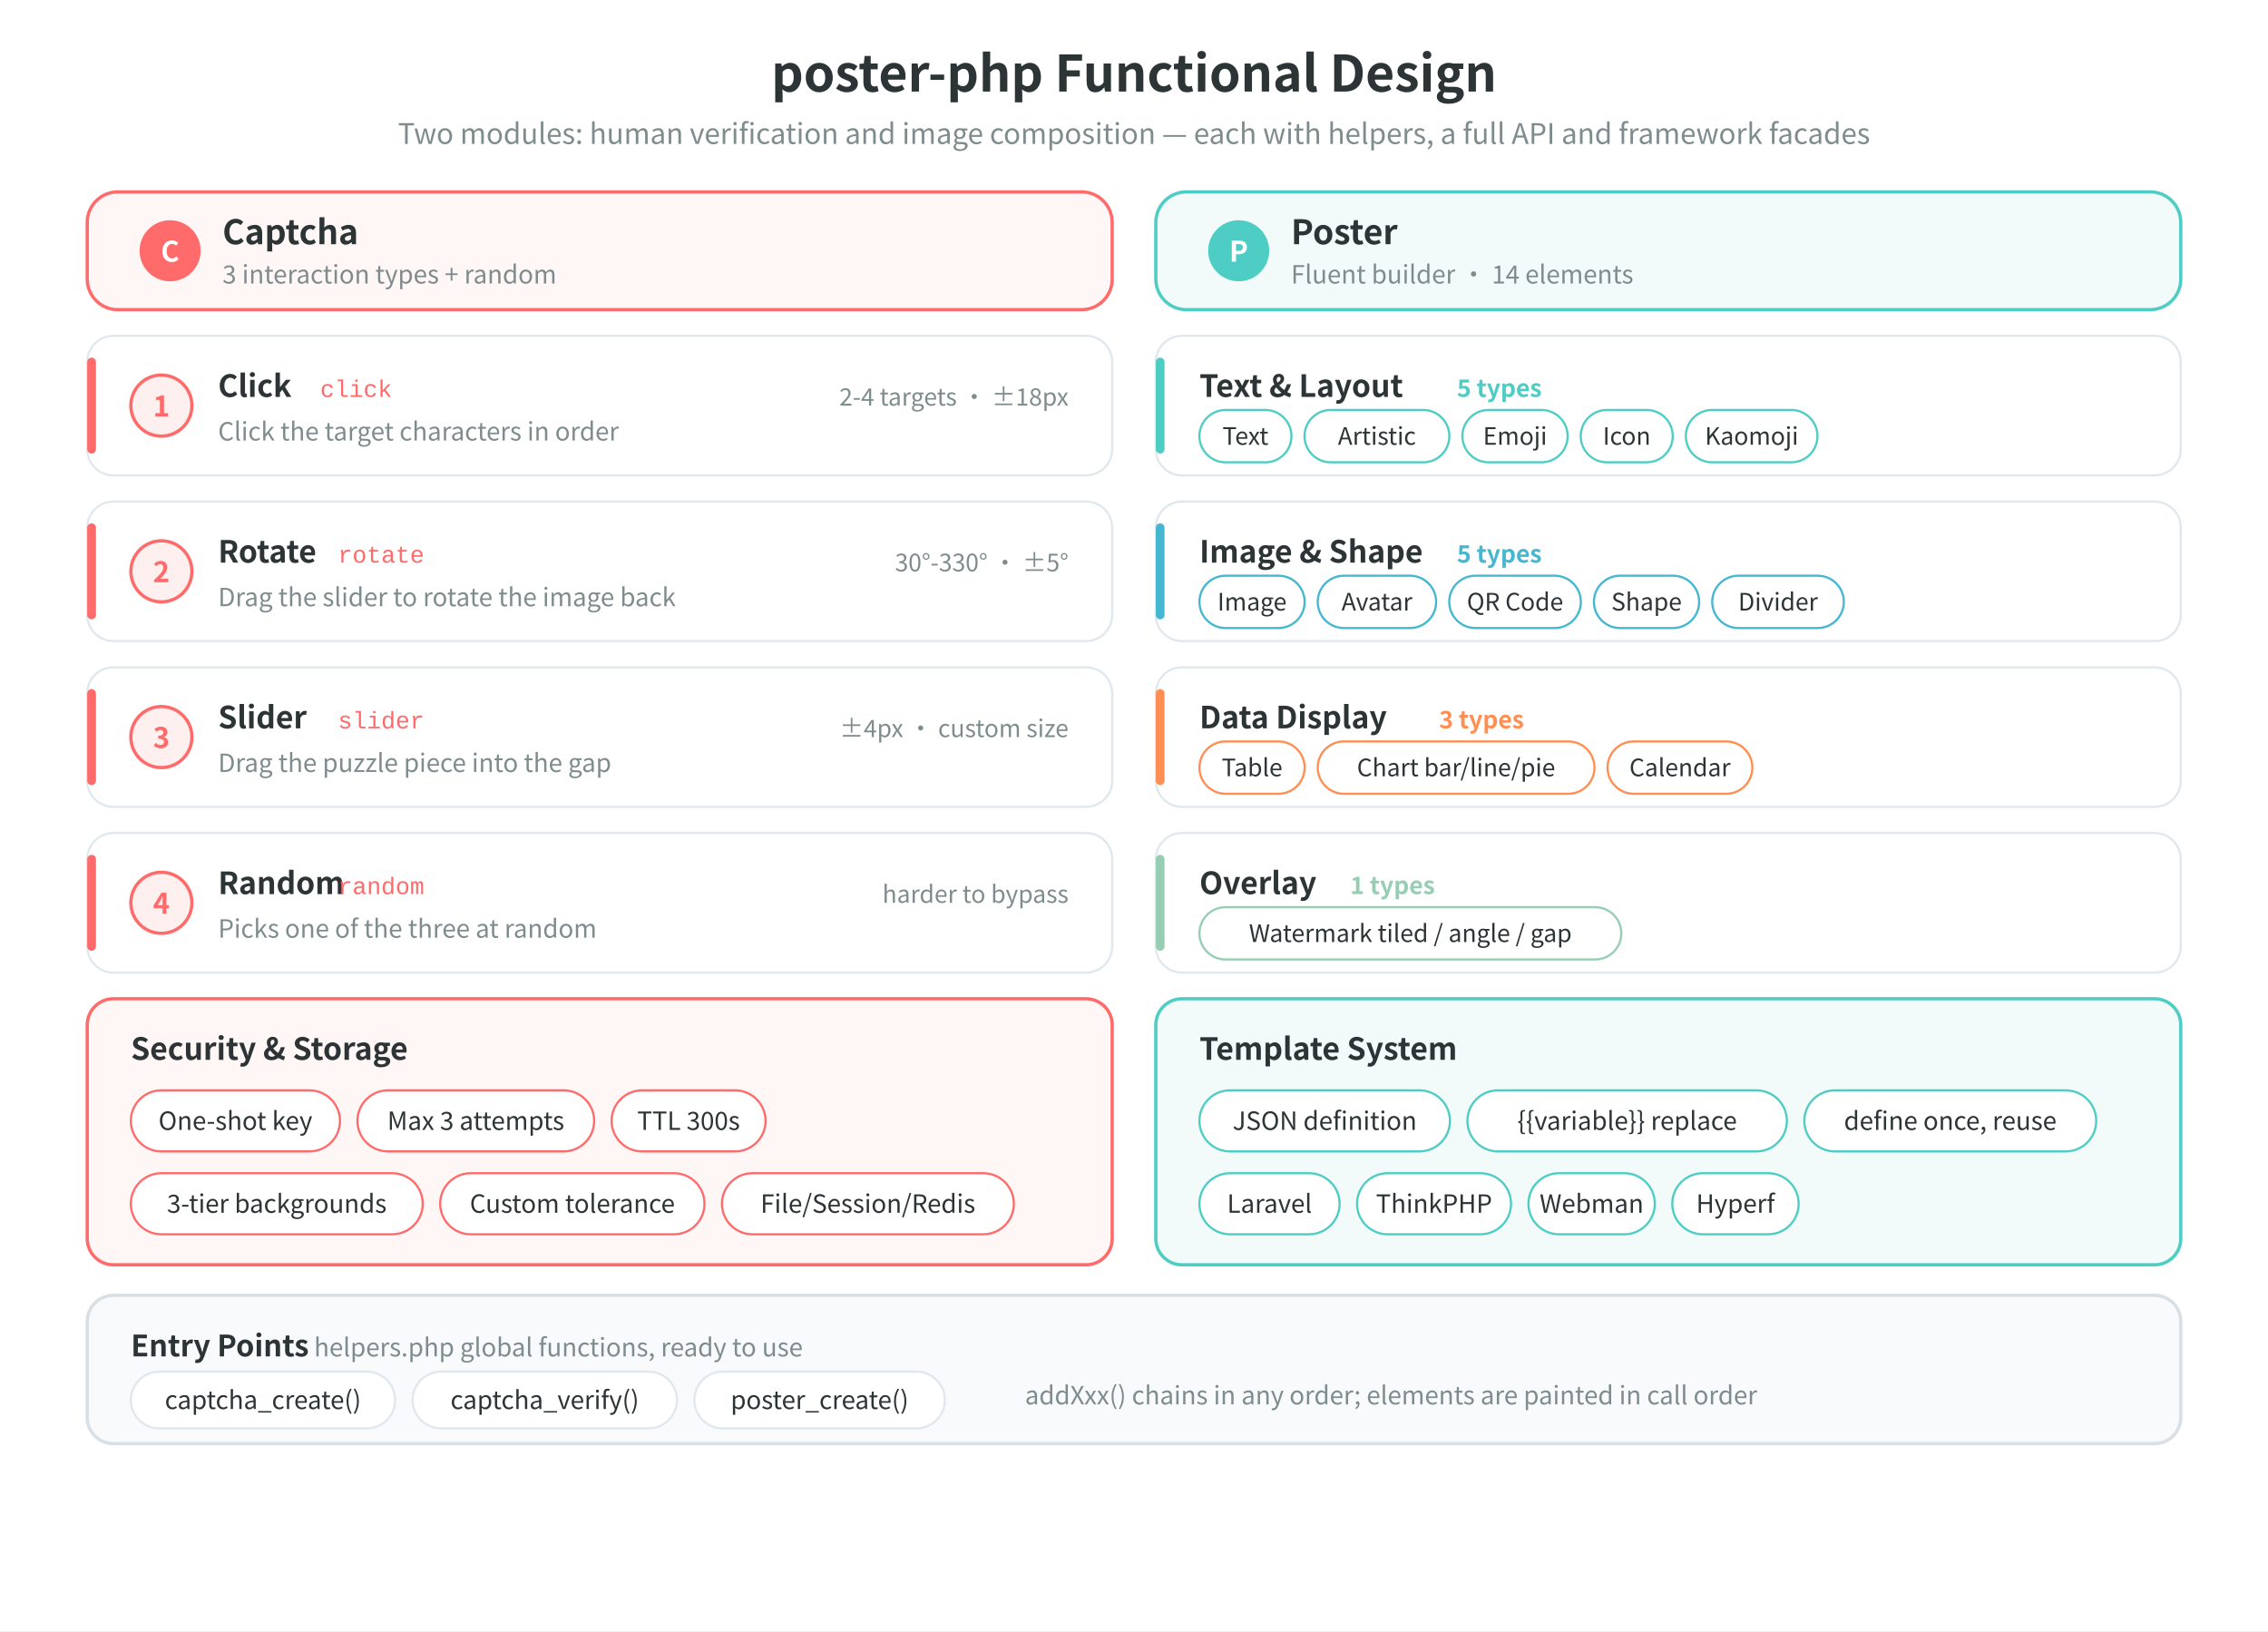
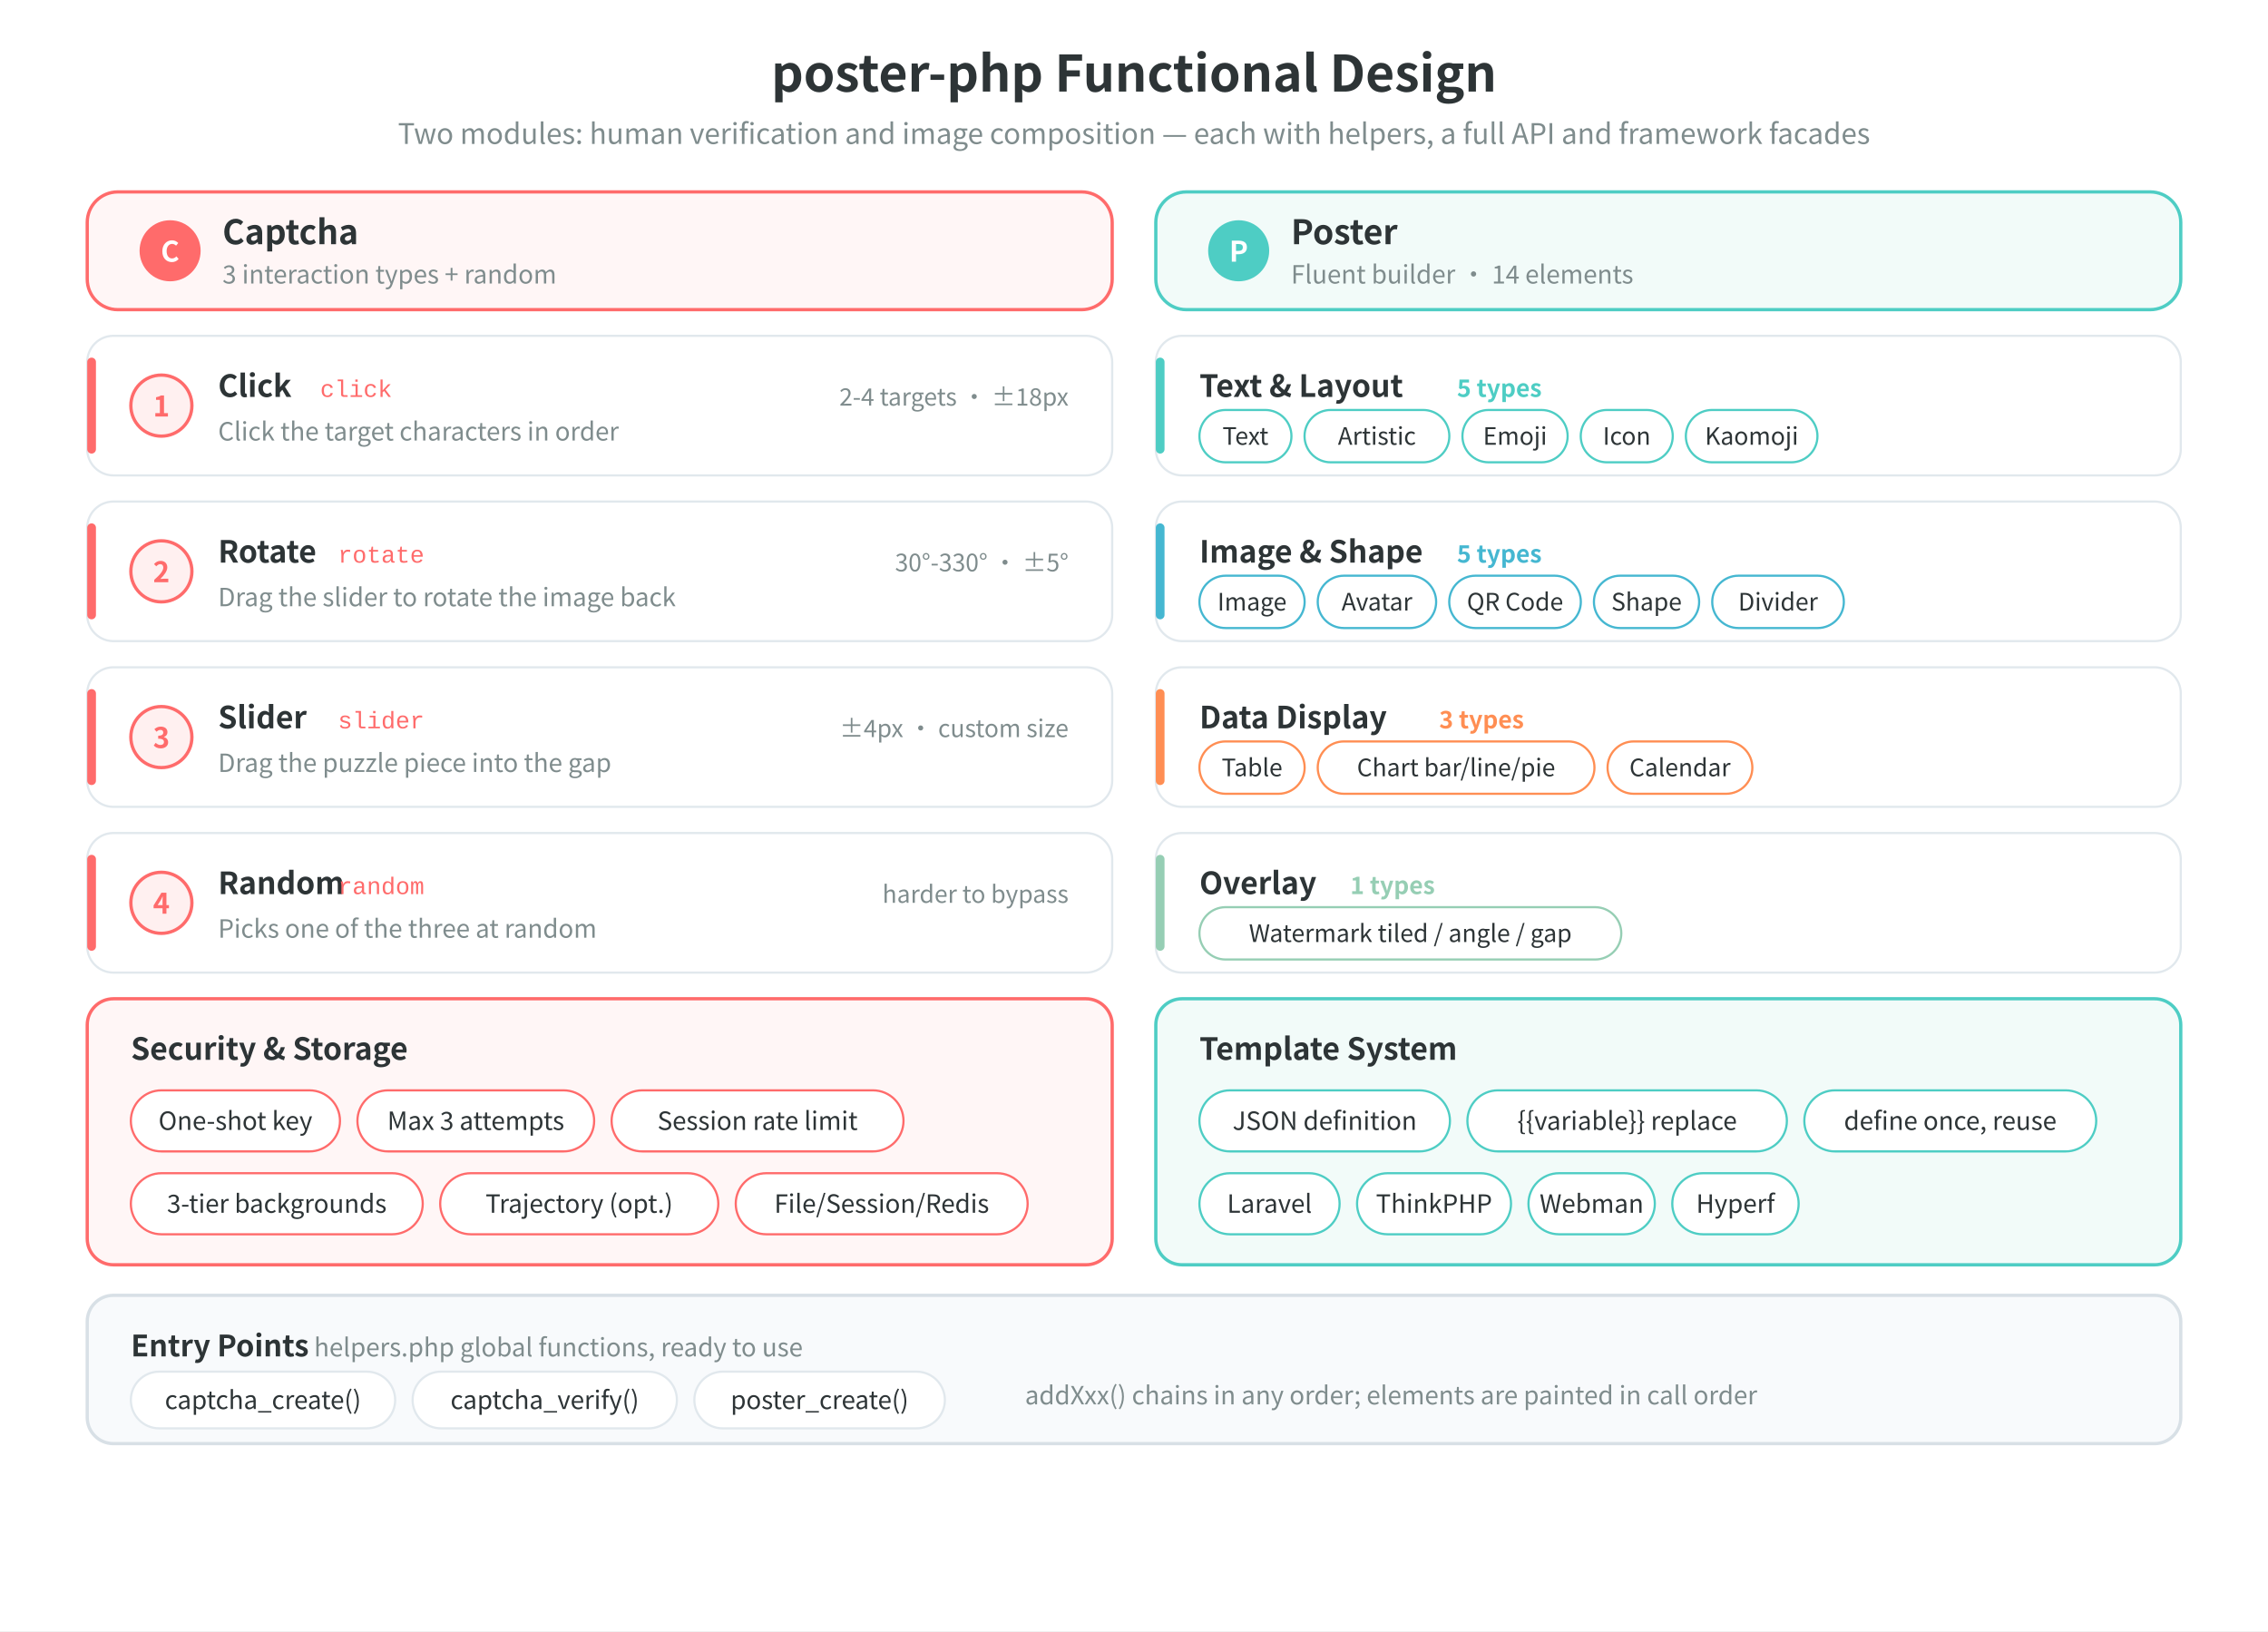
<svg xmlns="http://www.w3.org/2000/svg" viewBox="0 0 1040 748" width="1040" height="748" font-family="-apple-system,BlinkMacSystemFont,'Segoe UI','PingFang SC','Hiragino Sans GB','Microsoft YaHei','Noto Sans CJK SC',sans-serif" role="img" aria-label="poster-php Functional Design">
  <defs>
    <marker id="arrow" viewBox="0 0 10 10" refX="9" refY="5" markerWidth="6" markerHeight="6" orient="auto">
      <path d="M0 0L10 5L0 10Z" fill="#B2BEC3" />
    </marker>
  </defs>
  <rect width="1040" height="748" fill="#FFFFFF" />
  <text x="520" y="42" font-size="23" fill="#2D3436" font-weight="700" text-anchor="middle">poster-php Functional Design</text>
  <text x="520" y="66" font-size="13" fill="#7F8C8D" text-anchor="middle">Two modules: human verification and image composition — each with helpers, a full API and framework facades</text>
  <rect x="40" y="88" width="470" height="54" rx="14" fill="#FFF6F6" stroke="#FF6B6B" stroke-width="1.5" />
  <circle cx="78" cy="115" r="14" fill="#FF6B6B" />
  <text x="78" y="120" font-size="13" fill="#FFFFFF" font-weight="700" text-anchor="middle">C</text>
  <text x="102" y="112" font-size="15.5" fill="#2D3436" font-weight="700">Captcha</text>
  <text x="102" y="130" font-size="11.5" fill="#7F8C8D">3 interaction types + random</text>
  <rect x="530" y="88" width="470" height="54" rx="14" fill="#F2FBF9" stroke="#4ECDC4" stroke-width="1.5" />
  <circle cx="568" cy="115" r="14" fill="#4ECDC4" />
  <text x="568" y="120" font-size="13" fill="#FFFFFF" font-weight="700" text-anchor="middle">P</text>
  <text x="592" y="112" font-size="15.5" fill="#2D3436" font-weight="700">Poster</text>
  <text x="592" y="130" font-size="11.5" fill="#7F8C8D">Fluent builder · 14 elements</text>
  <rect x="40" y="154" width="470" height="64" rx="12" fill="#FFFFFF" stroke="#E1E8ED" stroke-width="1" />
  <rect x="40" y="164" width="4" height="44" rx="2" fill="#FF6B6B" />
  <circle cx="74" cy="186" r="14" fill="#FFF0F0" stroke="#FF6B6B" stroke-width="1.5" />
  <text x="74" y="191" font-size="13" fill="#FF6B6B" font-weight="700" text-anchor="middle">1</text>
  <text x="100" y="182" font-size="14" fill="#2D3436" font-weight="600">Click</text>
  <text x="146.81" y="182" font-size="11" fill="#FF6B6B" font-family="'SFMono-Regular',Consolas,'Liberation Mono',Menlo,monospace">click</text>
  <text x="100" y="202" font-size="11.5" fill="#7F8C8D">Click the target characters in order</text>
  <text x="490" y="186" font-size="11" fill="#7F8C8D" text-anchor="end">2-4 targets · ±18px</text>
  <rect x="40" y="230" width="470" height="64" rx="12" fill="#FFFFFF" stroke="#E1E8ED" stroke-width="1" />
  <rect x="40" y="240" width="4" height="44" rx="2" fill="#FF6B6B" />
  <circle cx="74" cy="262" r="14" fill="#FFF0F0" stroke="#FF6B6B" stroke-width="1.5" />
  <text x="74" y="267" font-size="13" fill="#FF6B6B" font-weight="700" text-anchor="middle">2</text>
  <text x="100" y="258" font-size="14" fill="#2D3436" font-weight="600">Rotate</text>
  <text x="154.97" y="258" font-size="11" fill="#FF6B6B" font-family="'SFMono-Regular',Consolas,'Liberation Mono',Menlo,monospace">rotate</text>
  <text x="100" y="278" font-size="11.5" fill="#7F8C8D">Drag the slider to rotate the image back</text>
  <text x="490" y="262" font-size="11" fill="#7F8C8D" text-anchor="end">30°-330° · ±5°</text>
  <rect x="40" y="306" width="470" height="64" rx="12" fill="#FFFFFF" stroke="#E1E8ED" stroke-width="1" />
  <rect x="40" y="316" width="4" height="44" rx="2" fill="#FF6B6B" />
  <circle cx="74" cy="338" r="14" fill="#FFF0F0" stroke="#FF6B6B" stroke-width="1.5" />
  <text x="74" y="343" font-size="13" fill="#FF6B6B" font-weight="700" text-anchor="middle">3</text>
  <text x="100" y="334" font-size="14" fill="#2D3436" font-weight="600">Slider</text>
  <text x="154.97" y="334" font-size="11" fill="#FF6B6B" font-family="'SFMono-Regular',Consolas,'Liberation Mono',Menlo,monospace">slider</text>
  <text x="100" y="354" font-size="11.5" fill="#7F8C8D">Drag the puzzle piece into the gap</text>
  <text x="490" y="338" font-size="11" fill="#7F8C8D" text-anchor="end">±4px · custom size</text>
  <rect x="40" y="382" width="470" height="64" rx="12" fill="#FFFFFF" stroke="#E1E8ED" stroke-width="1" />
  <rect x="40" y="392" width="4" height="44" rx="2" fill="#FF6B6B" />
  <circle cx="74" cy="414" r="14" fill="#FFF0F0" stroke="#FF6B6B" stroke-width="1.5" />
  <text x="74" y="419" font-size="13" fill="#FF6B6B" font-weight="700" text-anchor="middle">4</text>
  <text x="100" y="410" font-size="14" fill="#2D3436" font-weight="600">Random</text>
  <text x="154.97" y="410" font-size="11" fill="#FF6B6B" font-family="'SFMono-Regular',Consolas,'Liberation Mono',Menlo,monospace">random</text>
  <text x="100" y="430" font-size="11.5" fill="#7F8C8D">Picks one of the three at random</text>
  <text x="490" y="414" font-size="11" fill="#7F8C8D" text-anchor="end">harder to bypass</text>
  <rect x="40" y="458" width="470" height="122" rx="12" fill="#FFF6F6" stroke="#FF6B6B" stroke-width="1.5" />
  <text x="60" y="486" font-size="14" fill="#2D3436" font-weight="700">Security &amp; Storage</text>
  <rect x="60" y="500" width="95.9" height="28" rx="14" fill="#FFFFFF" stroke="#FF6B6B" stroke-width="1" />
  <text x="107.95" y="518.14" font-size="11.5" fill="#2D3436" text-anchor="middle">One-shot key</text>
  <rect x="163.9" y="500" width="108.55" height="28" rx="14" fill="#FFFFFF" stroke="#FF6B6B" stroke-width="1" />
  <text x="218.18" y="518.14" font-size="11.5" fill="#2D3436" text-anchor="middle">Max 3 attempts</text>
-   <rect x="280.45" y="500" width="70.6" height="28" rx="14" fill="#FFFFFF" stroke="#FF6B6B" stroke-width="1" />
-   <text x="315.75" y="518.14" font-size="11.5" fill="#2D3436" text-anchor="middle">TTL 300s</text>
+   <rect x="280.45" y="500" width="133.85" height="28" rx="14" fill="#FFFFFF" stroke="#FF6B6B" stroke-width="1" />
+   <text x="347.38" y="518.14" font-size="11.5" fill="#2D3436" text-anchor="middle">Session rate limit</text>
  <rect x="60" y="538" width="133.85" height="28" rx="14" fill="#FFFFFF" stroke="#FF6B6B" stroke-width="1" />
  <text x="126.93" y="556.14" font-size="11.5" fill="#2D3436" text-anchor="middle">3-tier backgrounds</text>
-   <rect x="201.85" y="538" width="121.2" height="28" rx="14" fill="#FFFFFF" stroke="#FF6B6B" stroke-width="1" />
-   <text x="262.45" y="556.14" font-size="11.5" fill="#2D3436" text-anchor="middle">Custom tolerance</text>
-   <rect x="331.05" y="538" width="133.85" height="28" rx="14" fill="#FFFFFF" stroke="#FF6B6B" stroke-width="1" />
-   <text x="397.98" y="556.14" font-size="11.5" fill="#2D3436" text-anchor="middle">File/Session/Redis</text>
+   <rect x="201.85" y="538" width="127.53" height="28" rx="14" fill="#FFFFFF" stroke="#FF6B6B" stroke-width="1" />
+   <text x="265.61" y="556.14" font-size="11.5" fill="#2D3436" text-anchor="middle">Trajectory (opt.)</text>
+   <rect x="337.38" y="538" width="133.85" height="28" rx="14" fill="#FFFFFF" stroke="#FF6B6B" stroke-width="1" />
+   <text x="404.3" y="556.14" font-size="11.5" fill="#2D3436" text-anchor="middle">File/Session/Redis</text>
  <rect x="530" y="154" width="470" height="64" rx="12" fill="#FFFFFF" stroke="#E1E8ED" stroke-width="1" />
  <rect x="530" y="164" width="4" height="44" rx="2" fill="#4ECDC4" />
  <text x="550" y="182" font-size="14" fill="#2D3436" font-weight="600">Text &amp; Layout</text>
  <text x="668.11" y="182" font-size="11" fill="#4ECDC4" font-weight="700">5 types</text>
  <rect x="550" y="188" width="42.2" height="24" rx="12" fill="#FFFFFF" stroke="#4ECDC4" stroke-width="1" />
  <text x="571.1" y="203.96" font-size="11" fill="#2D3436" text-anchor="middle">Text</text>
  <rect x="598.2" y="188" width="66.4" height="24" rx="12" fill="#FFFFFF" stroke="#4ECDC4" stroke-width="1" />
  <text x="631.4" y="203.96" font-size="11" fill="#2D3436" text-anchor="middle">Artistic</text>
  <rect x="670.6" y="188" width="48.25" height="24" rx="12" fill="#FFFFFF" stroke="#4ECDC4" stroke-width="1" />
  <text x="694.73" y="203.96" font-size="11" fill="#2D3436" text-anchor="middle">Emoji</text>
  <rect x="724.85" y="188" width="42.2" height="24" rx="12" fill="#FFFFFF" stroke="#4ECDC4" stroke-width="1" />
  <text x="745.95" y="203.96" font-size="11" fill="#2D3436" text-anchor="middle">Icon</text>
  <rect x="773.05" y="188" width="60.35" height="24" rx="12" fill="#FFFFFF" stroke="#4ECDC4" stroke-width="1" />
  <text x="803.23" y="203.96" font-size="11" fill="#2D3436" text-anchor="middle">Kaomoji</text>
  <rect x="530" y="230" width="470" height="64" rx="12" fill="#FFFFFF" stroke="#E1E8ED" stroke-width="1" />
  <rect x="530" y="240" width="4" height="44" rx="2" fill="#45B7D1" />
  <text x="550" y="258" font-size="14" fill="#2D3436" font-weight="600">Image &amp; Shape</text>
  <text x="668.11" y="258" font-size="11" fill="#45B7D1" font-weight="700">5 types</text>
  <rect x="550" y="264" width="48.25" height="24" rx="12" fill="#FFFFFF" stroke="#45B7D1" stroke-width="1" />
  <text x="574.13" y="279.96" font-size="11" fill="#2D3436" text-anchor="middle">Image</text>
  <rect x="604.25" y="264" width="54.3" height="24" rx="12" fill="#FFFFFF" stroke="#45B7D1" stroke-width="1" />
  <text x="631.4" y="279.96" font-size="11" fill="#2D3436" text-anchor="middle">Avatar</text>
  <rect x="664.55" y="264" width="60.35" height="24" rx="12" fill="#FFFFFF" stroke="#45B7D1" stroke-width="1" />
  <text x="694.73" y="279.96" font-size="11" fill="#2D3436" text-anchor="middle">QR Code</text>
  <rect x="730.9" y="264" width="48.25" height="24" rx="12" fill="#FFFFFF" stroke="#45B7D1" stroke-width="1" />
  <text x="755.03" y="279.96" font-size="11" fill="#2D3436" text-anchor="middle">Shape</text>
  <rect x="785.15" y="264" width="60.35" height="24" rx="12" fill="#FFFFFF" stroke="#45B7D1" stroke-width="1" />
  <text x="815.33" y="279.96" font-size="11" fill="#2D3436" text-anchor="middle">Divider</text>
  <rect x="530" y="306" width="470" height="64" rx="12" fill="#FFFFFF" stroke="#E1E8ED" stroke-width="1" />
  <rect x="530" y="316" width="4" height="44" rx="2" fill="#FF8E53" />
  <text x="550" y="334" font-size="14" fill="#2D3436" font-weight="600">Data Display</text>
  <text x="659.94" y="334" font-size="11" fill="#FF8E53" font-weight="700">3 types</text>
  <rect x="550" y="340" width="48.25" height="24" rx="12" fill="#FFFFFF" stroke="#FF8E53" stroke-width="1" />
  <text x="574.13" y="355.96" font-size="11" fill="#2D3436" text-anchor="middle">Table</text>
  <rect x="604.25" y="340" width="126.9" height="24" rx="12" fill="#FFFFFF" stroke="#FF8E53" stroke-width="1" />
  <text x="667.7" y="355.96" font-size="11" fill="#2D3436" text-anchor="middle">Chart bar/line/pie</text>
  <rect x="737.15" y="340" width="66.4" height="24" rx="12" fill="#FFFFFF" stroke="#FF8E53" stroke-width="1" />
  <text x="770.35" y="355.96" font-size="11" fill="#2D3436" text-anchor="middle">Calendar</text>
  <rect x="530" y="382" width="470" height="64" rx="12" fill="#FFFFFF" stroke="#E1E8ED" stroke-width="1" />
  <rect x="530" y="392" width="4" height="44" rx="2" fill="#96CEB4" />
  <text x="550" y="410" font-size="14" fill="#2D3436" font-weight="600">Overlay</text>
  <text x="619.13" y="410" font-size="11" fill="#96CEB4" font-weight="700">1 types</text>
  <rect x="550" y="416" width="193.45" height="24" rx="12" fill="#FFFFFF" stroke="#96CEB4" stroke-width="1" />
  <text x="646.73" y="431.96" font-size="11" fill="#2D3436" text-anchor="middle">Watermark tiled / angle / gap</text>
  <rect x="530" y="458" width="470" height="122" rx="12" fill="#F2FBF9" stroke="#4ECDC4" stroke-width="1.5" />
  <text x="550" y="486" font-size="14" fill="#2D3436" font-weight="700">Template System</text>
  <rect x="550" y="500" width="114.88" height="28" rx="14" fill="#FFFFFF" stroke="#4ECDC4" stroke-width="1" />
  <text x="607.44" y="518.14" font-size="11.5" fill="#2D3436" text-anchor="middle">JSON definition</text>
  <rect x="672.88" y="500" width="146.5" height="28" rx="14" fill="#FFFFFF" stroke="#4ECDC4" stroke-width="1" />
  <text x="746.13" y="518.14" font-size="11.5" fill="#2D3436" text-anchor="middle">{{variable}} replace</text>
  <rect x="827.38" y="500" width="133.85" height="28" rx="14" fill="#FFFFFF" stroke="#4ECDC4" stroke-width="1" />
  <text x="894.3" y="518.14" font-size="11.5" fill="#2D3436" text-anchor="middle">define once, reuse</text>
  <rect x="550" y="538" width="64.28" height="28" rx="14" fill="#FFFFFF" stroke="#4ECDC4" stroke-width="1" />
  <text x="582.14" y="556.14" font-size="11.5" fill="#2D3436" text-anchor="middle">Laravel</text>
  <rect x="622.28" y="538" width="70.6" height="28" rx="14" fill="#FFFFFF" stroke="#4ECDC4" stroke-width="1" />
  <text x="657.58" y="556.14" font-size="11.5" fill="#2D3436" text-anchor="middle">ThinkPHP</text>
  <rect x="700.88" y="538" width="57.95" height="28" rx="14" fill="#FFFFFF" stroke="#4ECDC4" stroke-width="1" />
  <text x="729.85" y="556.14" font-size="11.5" fill="#2D3436" text-anchor="middle">Webman</text>
  <rect x="766.83" y="538" width="57.95" height="28" rx="14" fill="#FFFFFF" stroke="#4ECDC4" stroke-width="1" />
  <text x="795.8" y="556.14" font-size="11.5" fill="#2D3436" text-anchor="middle">Hyperf</text>
  <rect x="40" y="594" width="960" height="68" rx="12" fill="#F8FAFC" stroke="#D8E0E6" stroke-width="1.5" />
  <text x="60" y="622" font-size="13.5" fill="#2D3436" font-weight="700">Entry Points</text>
  <text x="144" y="622" font-size="11.5" fill="#7F8C8D">helpers.php global functions, ready to use</text>
  <rect x="60" y="629" width="121.2" height="26" rx="13" fill="#FFFFFF" stroke="#E1E8ED" stroke-width="1" />
  <text x="120.6" y="646.14" font-size="11.5" fill="#2D3436" text-anchor="middle">captcha_create()</text>
  <rect x="189.2" y="629" width="121.2" height="26" rx="13" fill="#FFFFFF" stroke="#E1E8ED" stroke-width="1" />
  <text x="249.8" y="646.14" font-size="11.5" fill="#2D3436" text-anchor="middle">captcha_verify()</text>
  <rect x="318.4" y="629" width="114.88" height="26" rx="13" fill="#FFFFFF" stroke="#E1E8ED" stroke-width="1" />
  <text x="375.84" y="646.14" font-size="11.5" fill="#2D3436" text-anchor="middle">poster_create()</text>
  <text x="470" y="644" font-size="11.5" fill="#7F8C8D">addXxx() chains in any order; elements are painted in call order</text>
</svg>
